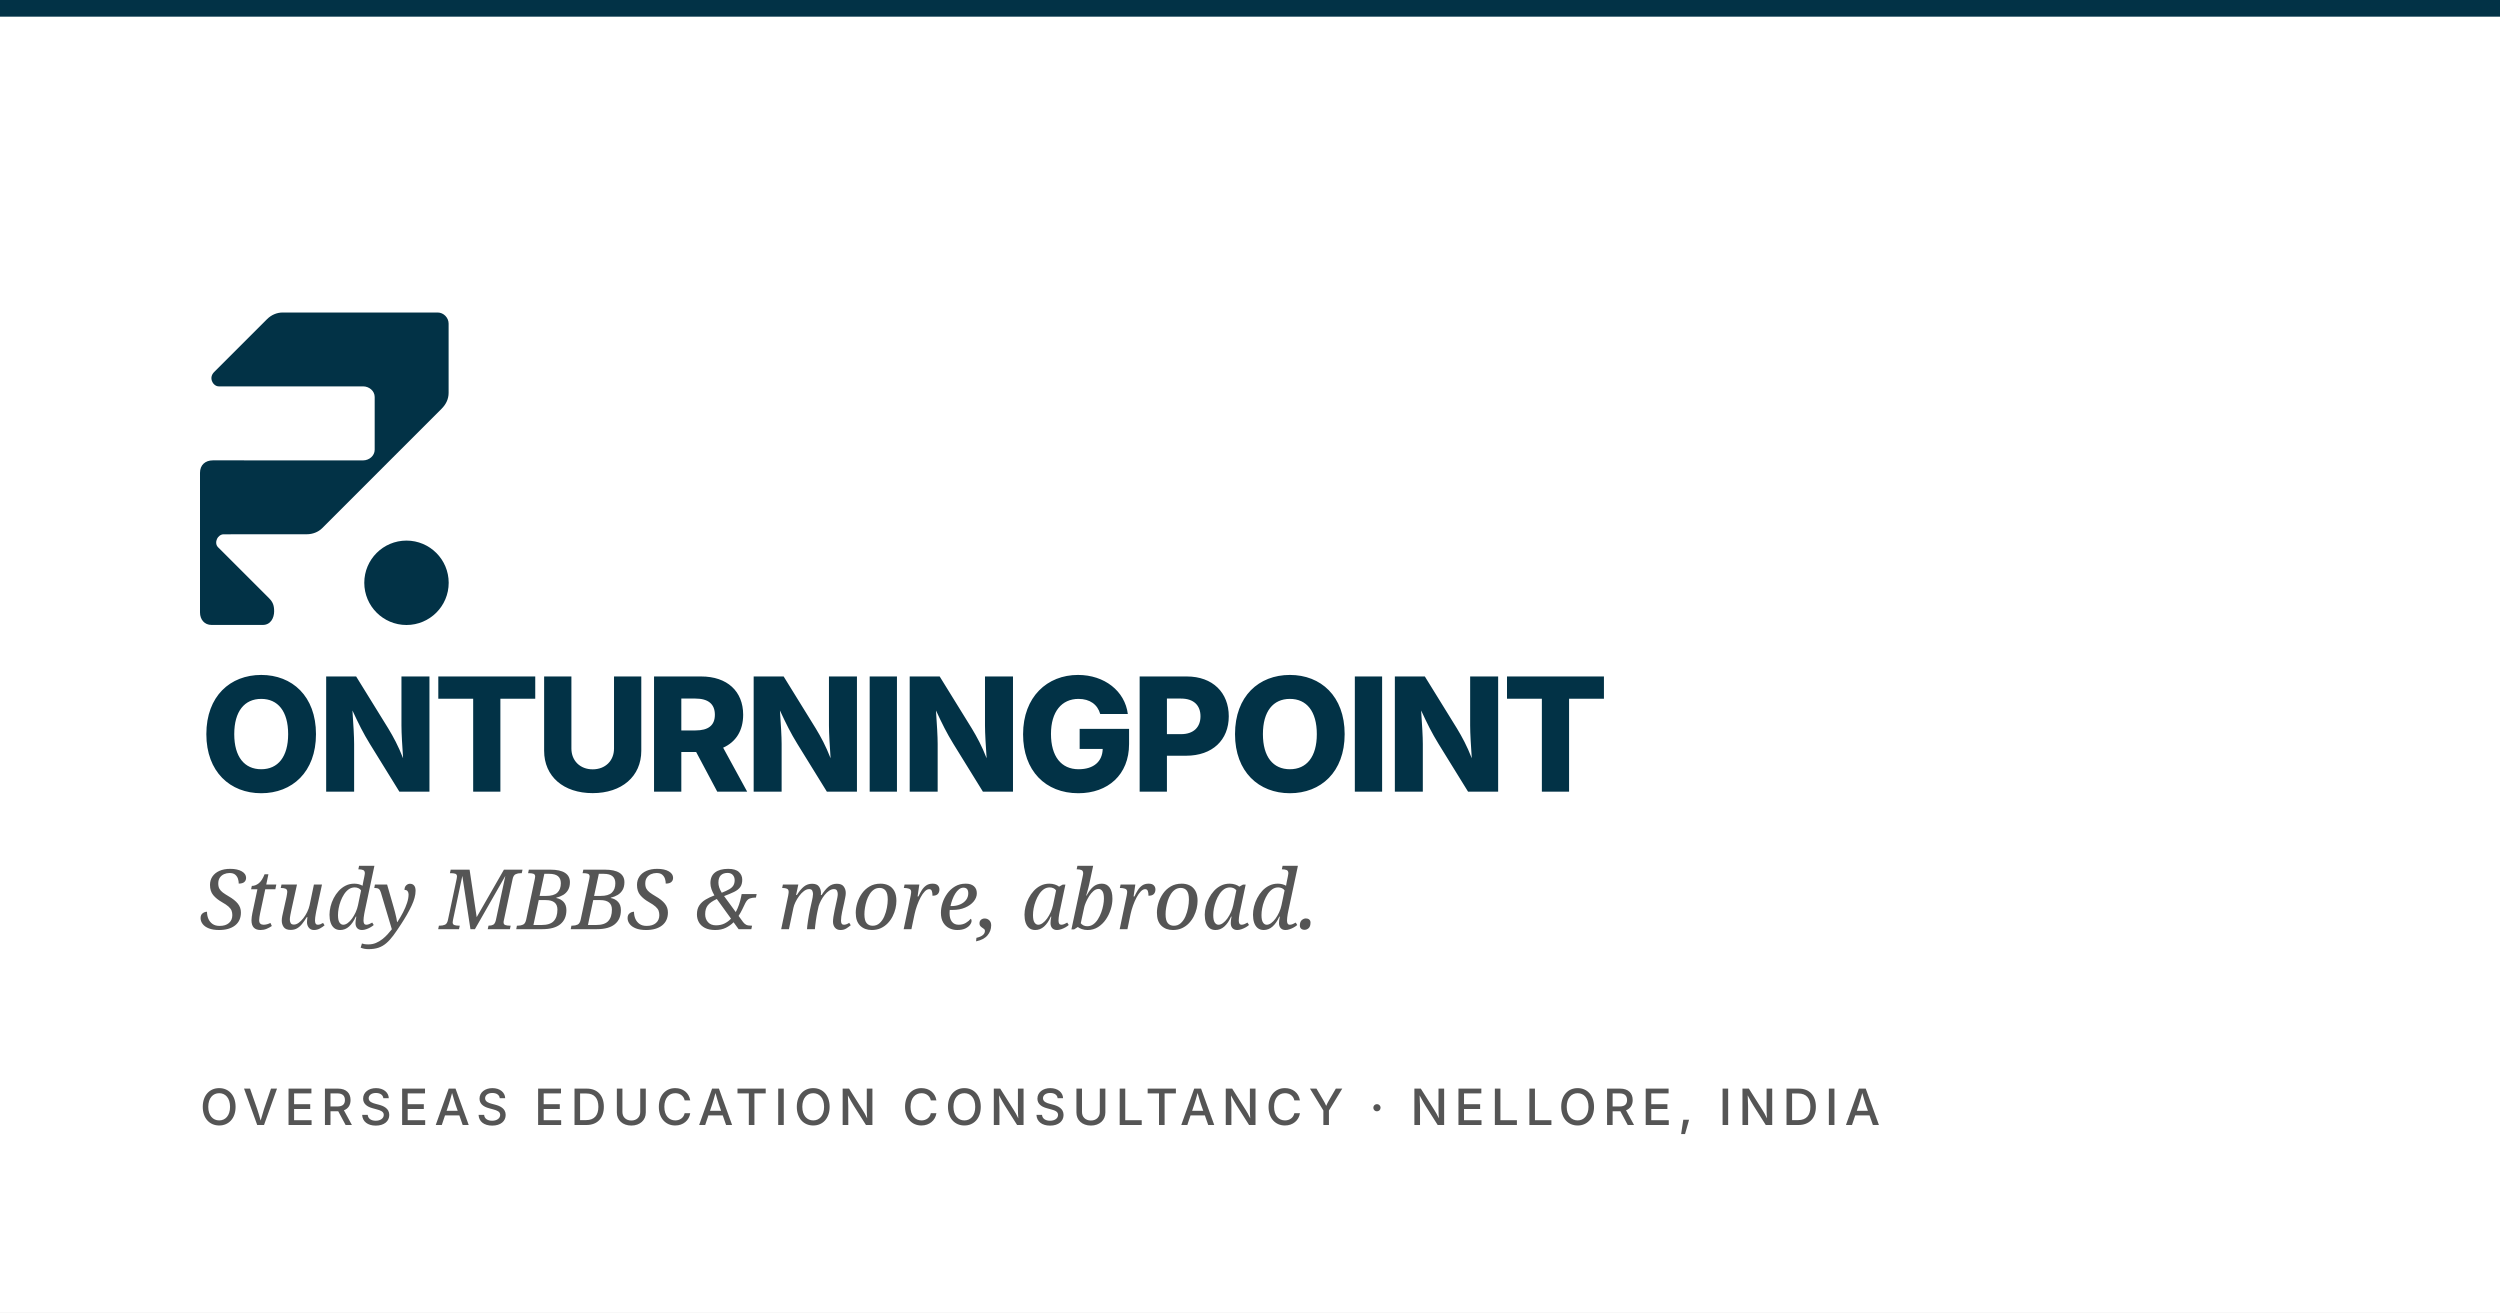
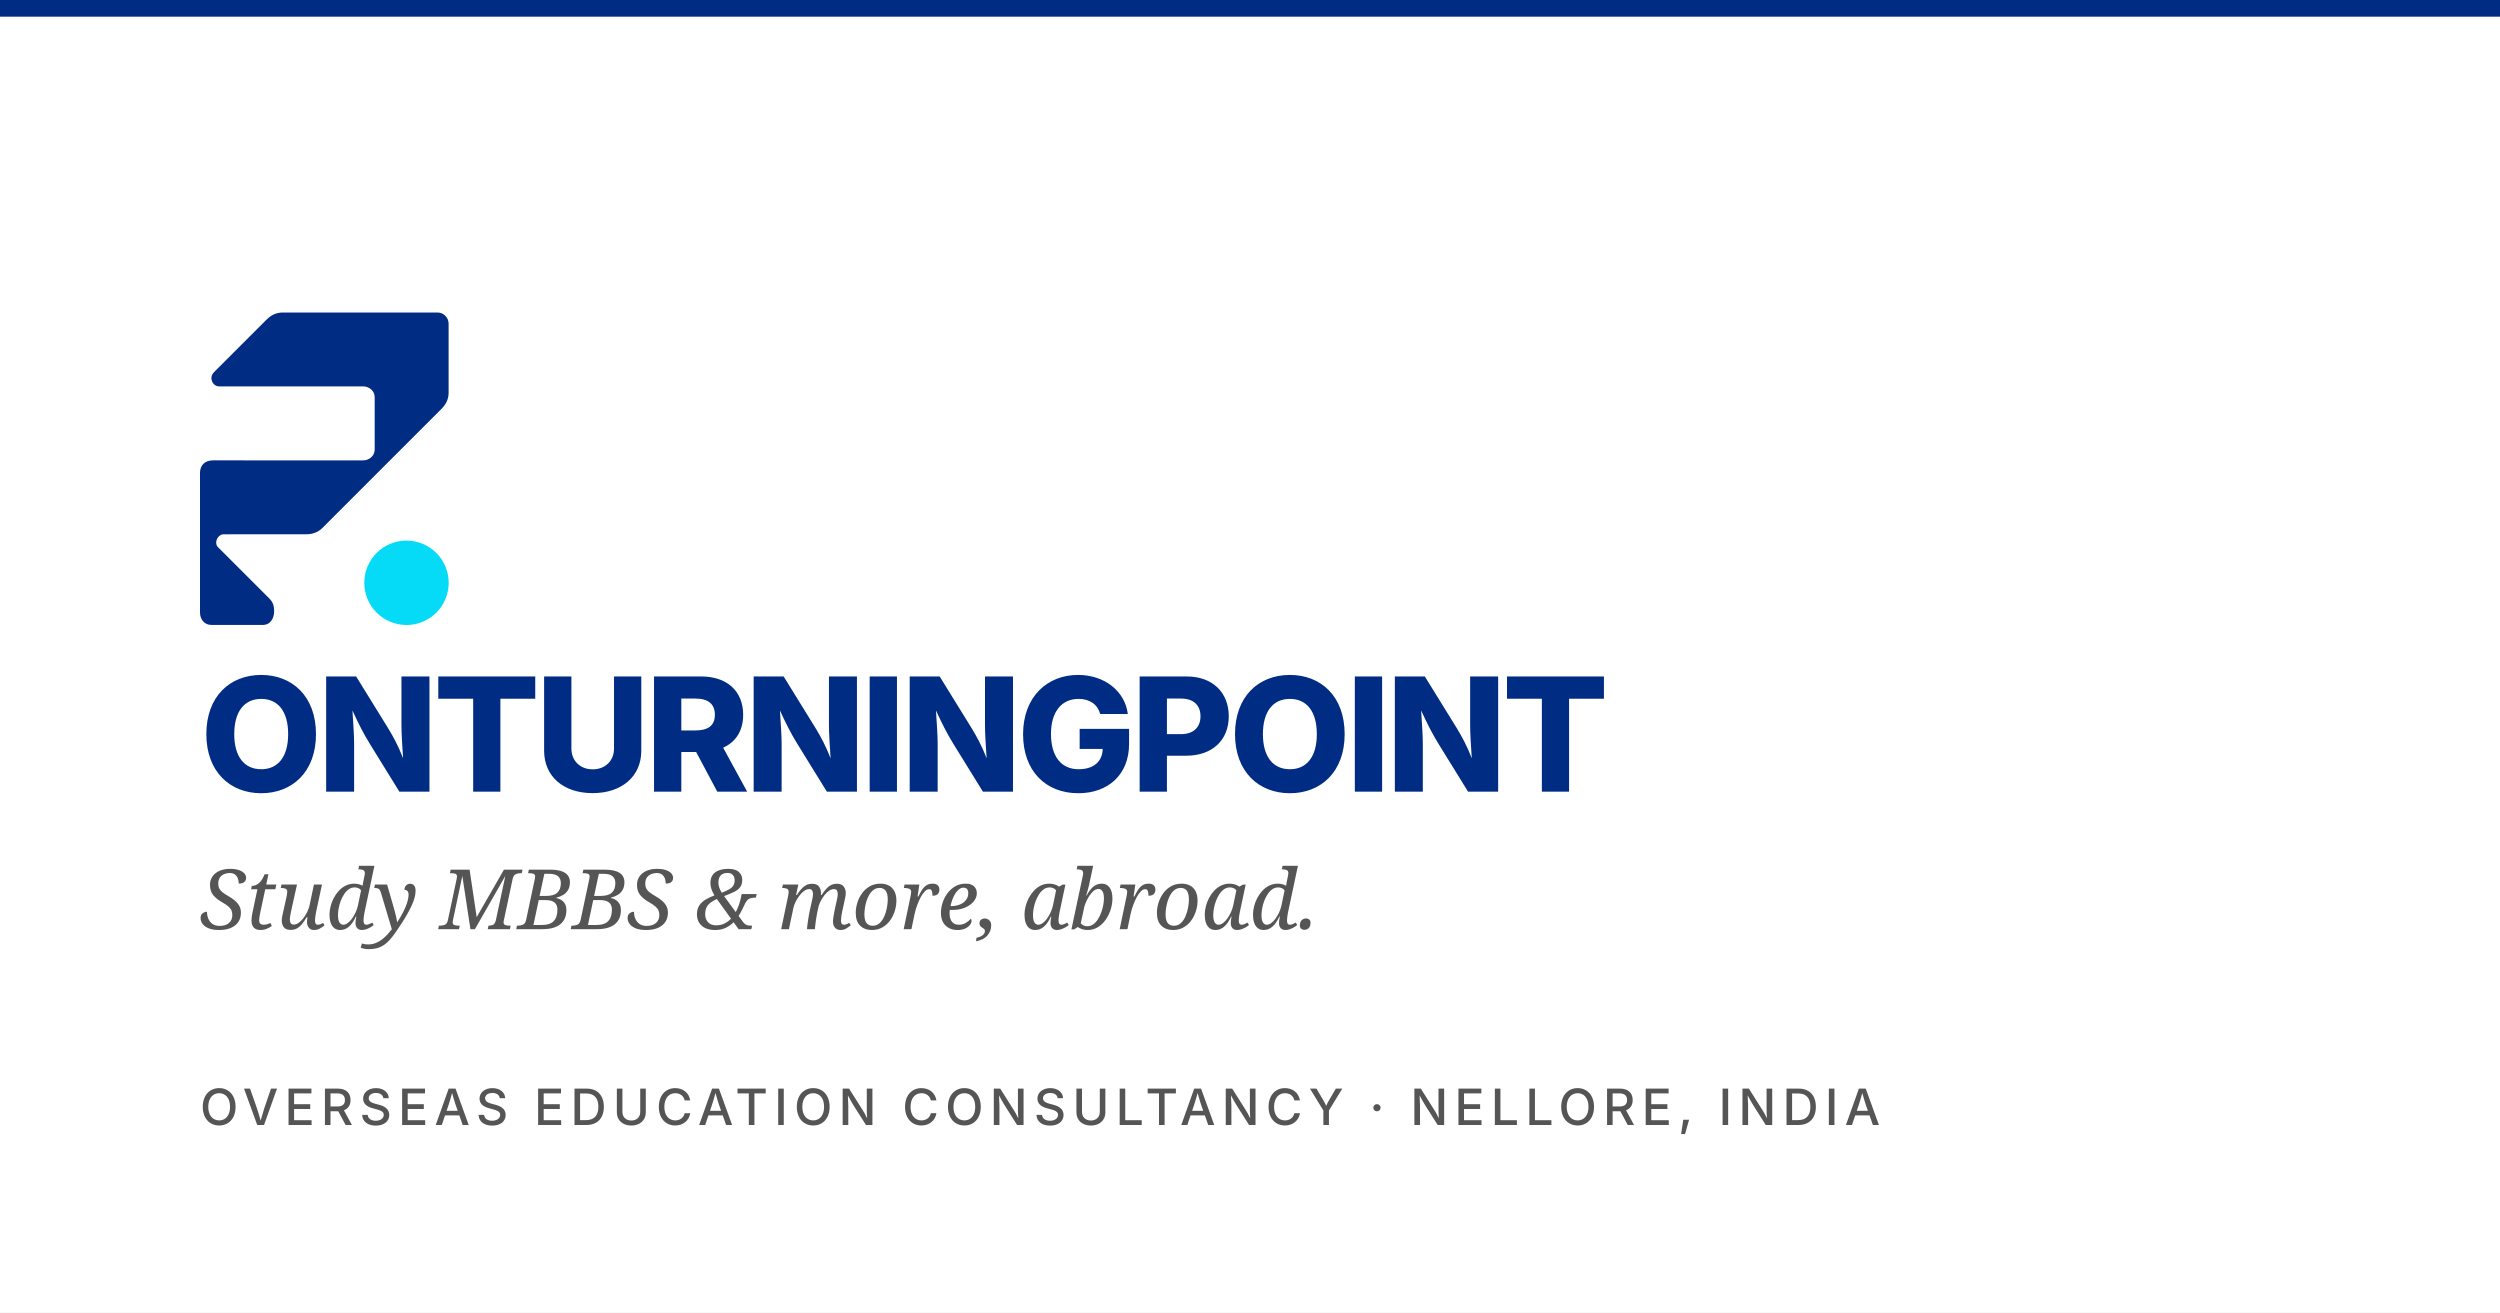
<svg xmlns="http://www.w3.org/2000/svg" width="1200" height="630" viewBox="0 0 1200 630">
  <rect width="1200" height="630" fill="#FFFFFF" />
-   <rect x="0" y="0" width="1200" height="8" fill="#023246" />
+   <rect x="0" y="0" width="1200" height="8" fill="#002C83" />
  <g transform="translate(96 150) scale(0.9113)">
-     <defs>
-       <style>
-       .cls-1 {
-         fill:#023246;
-       }
-     </style>
-     </defs>
    <g>
-       <path class="cls-1" d="M33.06,164.55l-26.97.02C2.28,164.58,0,161.62,0,158.01v-73.59c0-4.1,2.77-6.54,6.79-6.54l79.11.02c3.18,0,6.11-2.42,6.11-5.61v-27.8c0-3.2-2.95-5.58-6.11-5.58H9.88c-1.89-.01-3.2-1.66-3.6-2.84-.62-1.82-.12-3.42,1.2-4.74L35.33,3.49C37.53,1.3,40.41,0,43.63,0h81.52c3.2,0,5.8,2.77,5.8,5.85v36.49c0,3.26-1.42,6.09-3.69,8.35l-62.94,62.94c-2.07,2.07-5.1,3.17-8.02,3.17l-43.9.03c-1.56,0-2.9,1.26-3.41,2.35-.65,1.4-.73,3.22.52,4.47l26.83,26.81c2.09,2.09,2.73,3.92,2.71,7.01-.02,3.35-1.8,7.1-5.99,7.1Z" />
-       <circle class="cls-1" cx="108.76" cy="142.37" r="22.23" />
+       <path fill="#002C83" d="M33.06,164.55l-26.97.02C2.28,164.58,0,161.62,0,158.01v-73.59c0-4.1,2.77-6.54,6.79-6.54l79.11.02c3.18,0,6.11-2.42,6.11-5.61v-27.8c0-3.2-2.95-5.58-6.11-5.58H9.88c-1.89-.01-3.2-1.66-3.6-2.84-.62-1.82-.12-3.42,1.2-4.74L35.33,3.49C37.53,1.3,40.41,0,43.63,0h81.52c3.2,0,5.8,2.77,5.8,5.85v36.49c0,3.26-1.42,6.09-3.69,8.35l-62.94,62.94c-2.07,2.07-5.1,3.17-8.02,3.17l-43.9.03c-1.56,0-2.9,1.26-3.41,2.35-.65,1.4-.73,3.22.52,4.47l26.83,26.81c2.09,2.09,2.73,3.92,2.71,7.01-.02,3.35-1.8,7.1-5.99,7.1Z" />
+       <circle fill="#05DBF7" cx="108.76" cy="142.37" r="22.23" />
    </g>
  </g>
-   <text x="96" y="380" font-family="Inter, Arial, sans-serif" font-size="76" font-weight="800" letter-spacing="-2.5" fill="#023246">ONTURNINGPOINT</text>
+   <text x="96" y="380" font-family="Inter, Arial, sans-serif" font-size="76" font-weight="800" letter-spacing="-2.5" fill="#002C83">ONTURNINGPOINT</text>
  <text x="96" y="446" font-family="Georgia, serif" font-style="italic" font-size="40" font-weight="300" fill="#555555">Study MBBS &amp; more, abroad.</text>
  <text x="96" y="540" font-family="Inter, Arial, sans-serif" font-size="24" font-weight="500" letter-spacing="3" fill="#555555">OVERSEAS EDUCATION CONSULTANCY · NELLORE, INDIA</text>
</svg>
